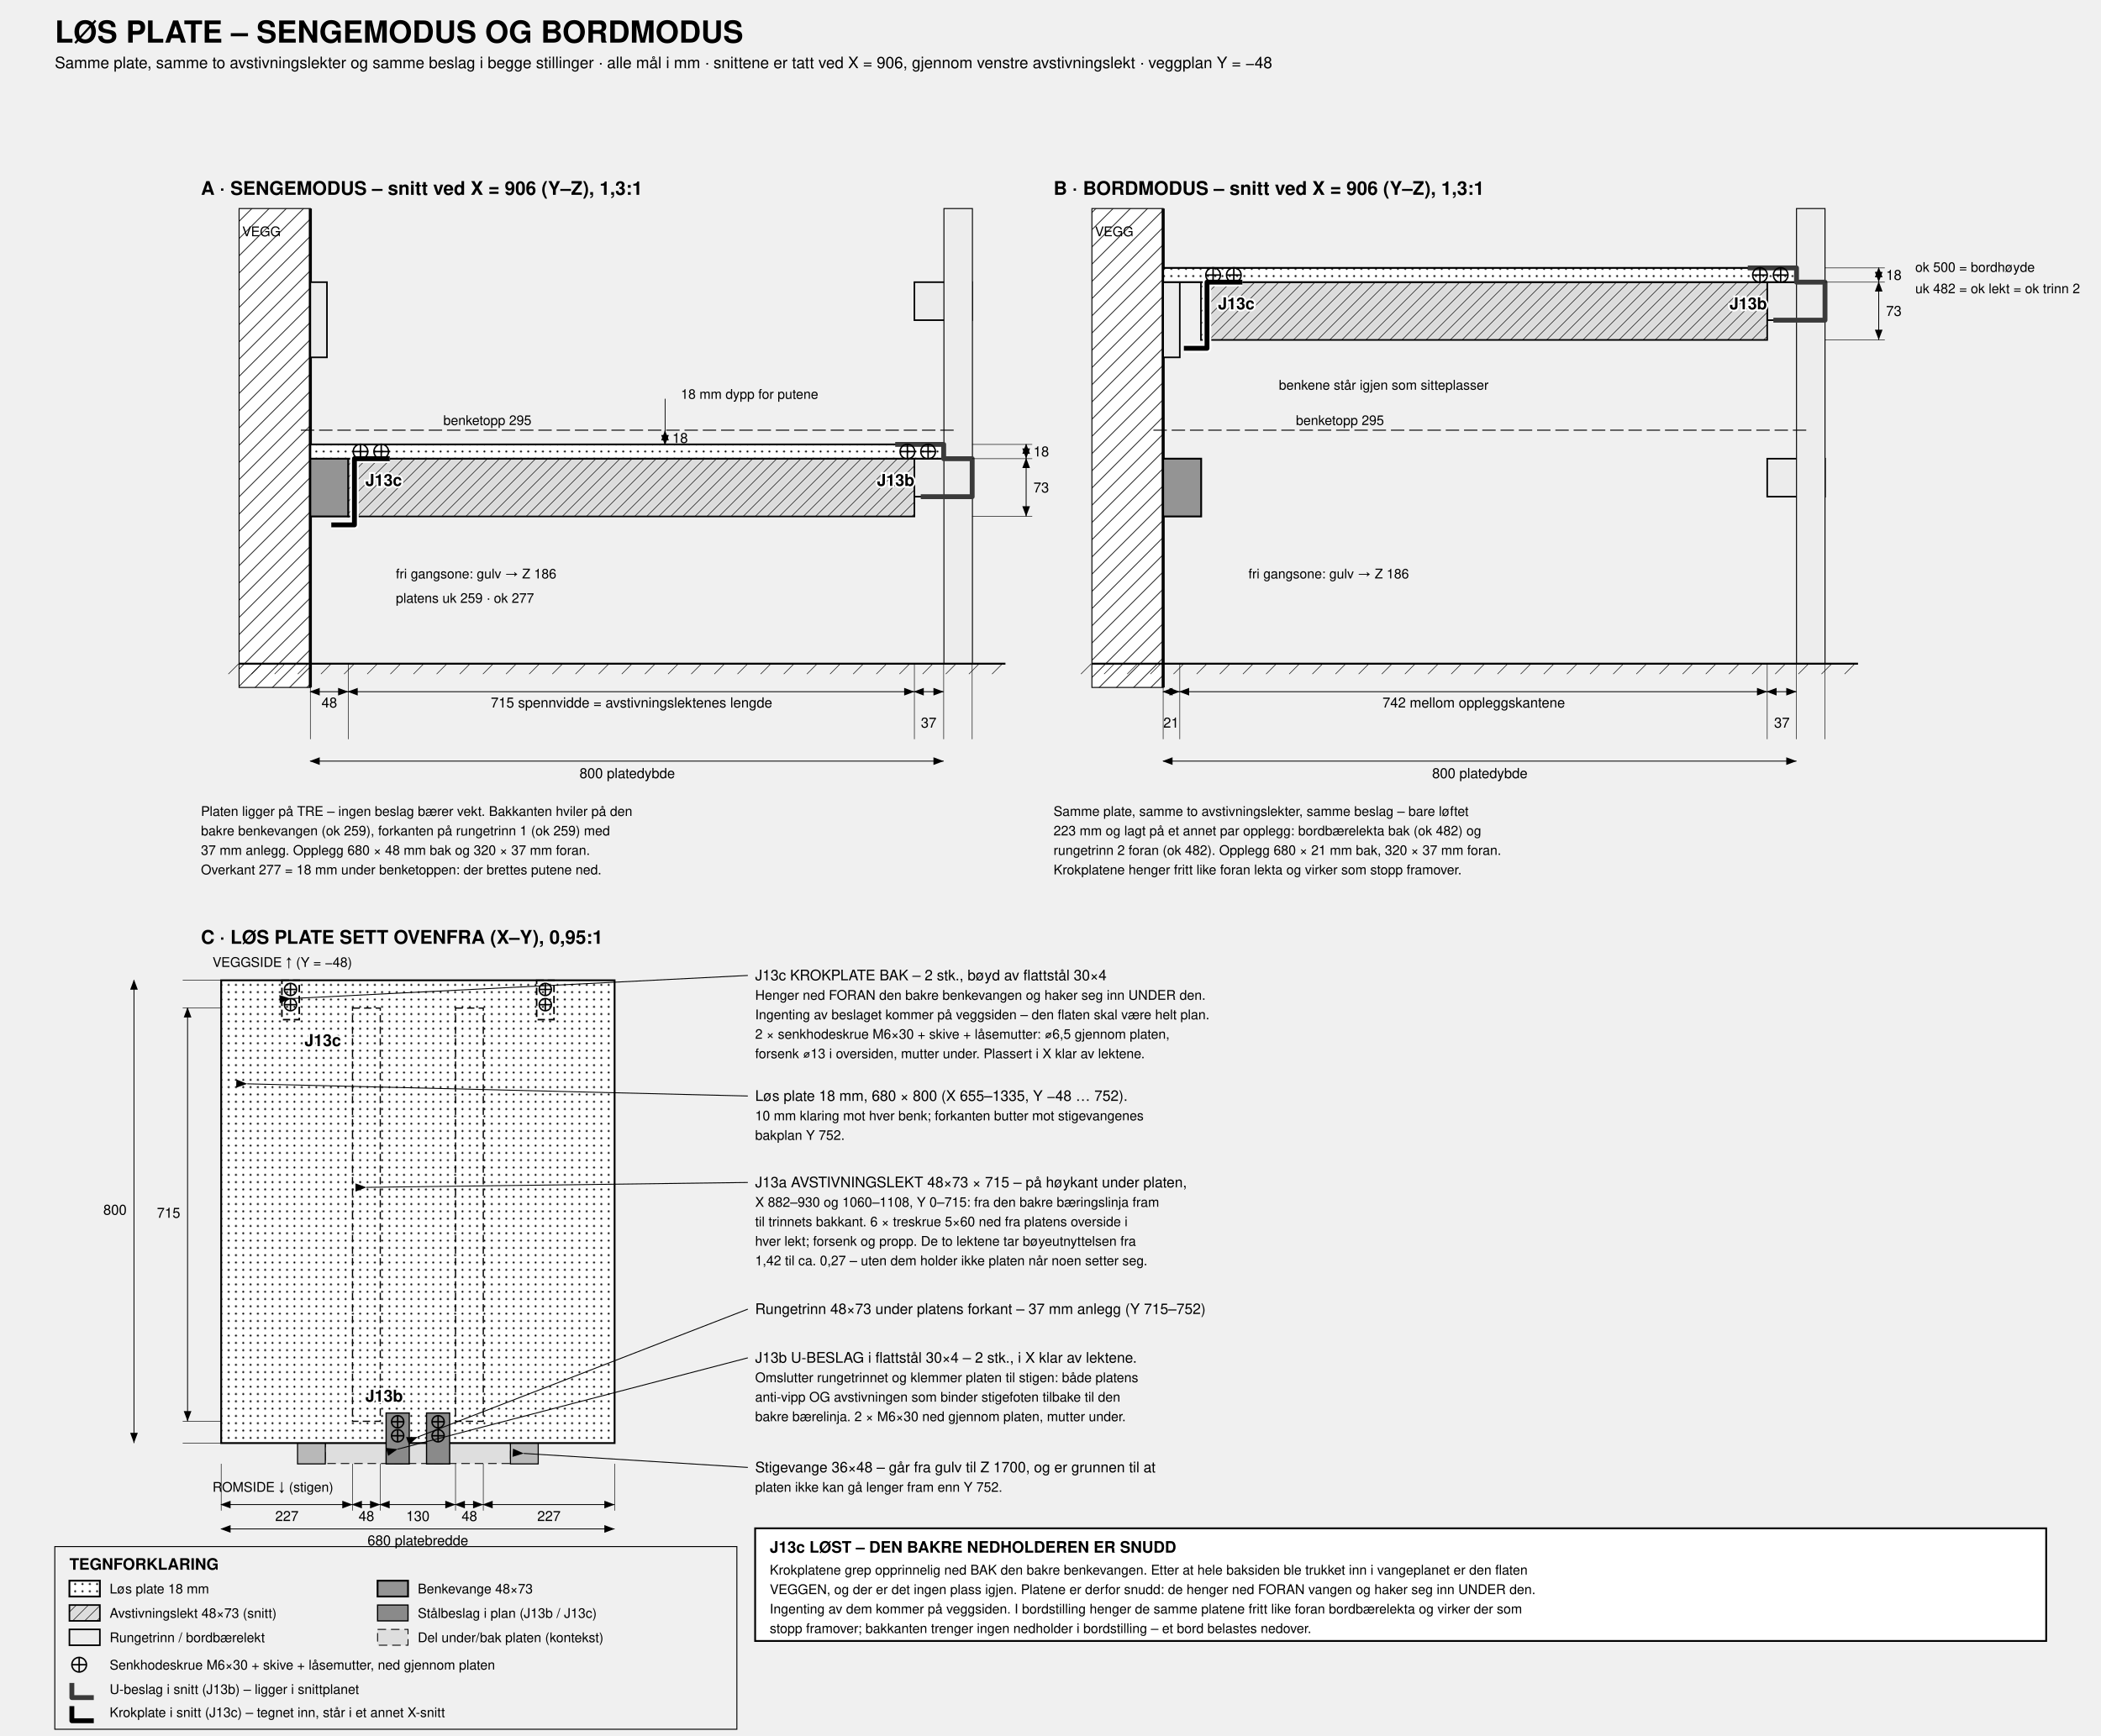
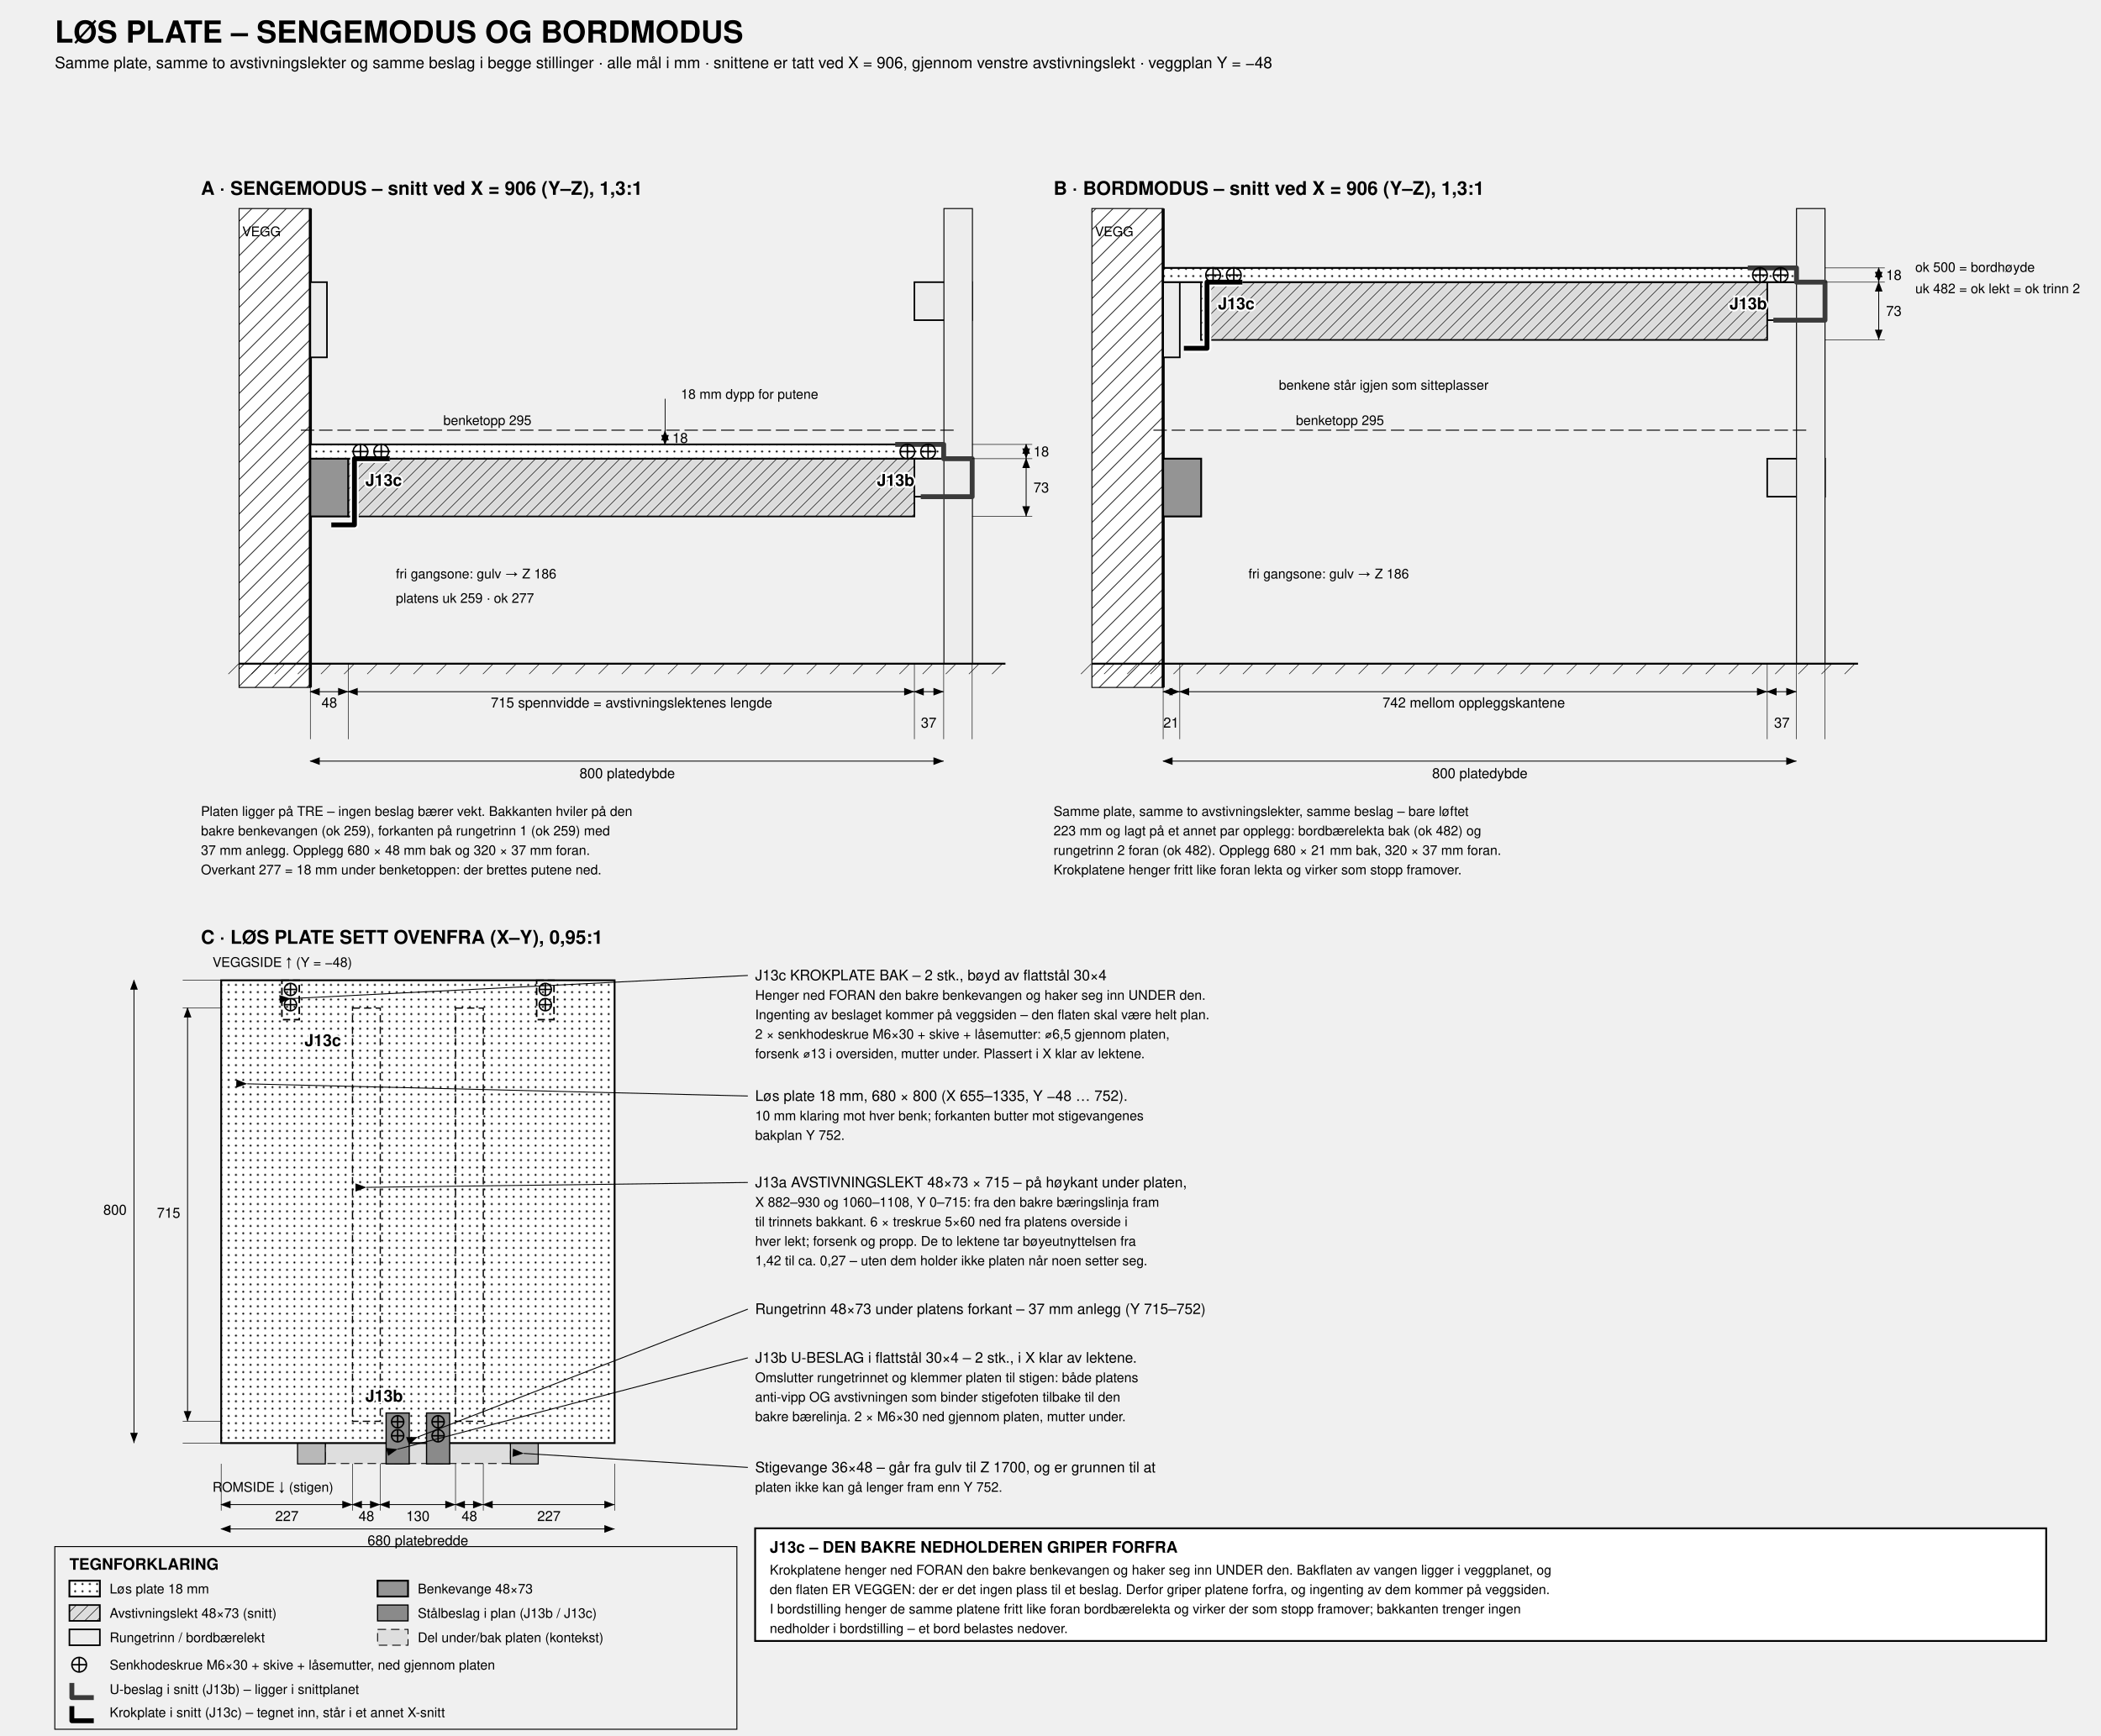
<svg xmlns="http://www.w3.org/2000/svg" viewBox="0 150 3450 2850" width="1600">
  <defs>
    <marker id="aE" markerWidth="13" markerHeight="10" refX="12" refY="4.5" orient="auto">
      <path d="M0,0 L12,4.5 L0,9 z" fill="#000" />
    </marker>
    <marker id="aS" markerWidth="13" markerHeight="10" refX="1" refY="4.5" orient="auto">
      <path d="M12,0 L0,4.5 L12,9 z" fill="#000" />
    </marker>
    <pattern id="hatch" width="14" height="14" patternUnits="userSpaceOnUse" patternTransform="rotate(45)">
      <rect width="14" height="14" fill="#dcdcdc" />
      <line x1="0" y1="0" x2="0" y2="14" stroke="#000" stroke-width="1.7" />
    </pattern>
    <pattern id="wallh" width="20" height="20" patternUnits="userSpaceOnUse" patternTransform="rotate(45)">
      <rect width="20" height="20" fill="#fff" />
      <line x1="0" y1="0" x2="0" y2="20" stroke="#000" stroke-width="2.2" />
    </pattern>
    <pattern id="dots" width="12" height="12" patternUnits="userSpaceOnUse">
      <rect width="12" height="12" fill="#fff" />
      <circle cx="3.5" cy="3.5" r="1.6" fill="#000" />
    </pattern>
  </defs>
  <style>
    svg  { background:#fff; }
    text { font-family:Helvetica,Arial,sans-serif; fill:#000; font-size:24px; }
    .ttl { font-size:50px; font-weight:bold; }
    .sub { font-size:26px; }
    .pt  { font-size:31px; font-weight:bold; }
    .lbl { font-size:24px; }
    .sml { font-size:22px; }
    .dm  { font-size:23px; }
    .leg { font-size:26px; font-weight:bold; }
    .jl  { font-size:27px; font-weight:bold; paint-order:stroke; stroke:#fff; stroke-width:6px; }
    .pstb{ fill:#ededed; stroke:#000; stroke-width:1.6; }
    .rai { fill:#949494; stroke:#000; stroke-width:3; }
    .brd { fill:#ececec; stroke:#000; stroke-width:2.6; }
    .bat { fill:url(#hatch); stroke:#000; stroke-width:2.6; }
    .pnl { fill:url(#dots); stroke:#000; stroke-width:3; }
    .batp{ fill:none; stroke:#000; stroke-width:2; stroke-dasharray:12 7; }
    .ctx { fill:#dedede; stroke:#000; stroke-width:1.5; stroke-dasharray:14 8; }
    .ctxp{ fill:#b8b8b8; stroke:#000; stroke-width:1.8; }
    .wall{ fill:url(#wallh); stroke:#000; stroke-width:1.6; }
    .wallface { stroke:#000; stroke-width:5; }
    .ghol{ fill:none; stroke:#000; stroke-width:1.6; stroke-dasharray:22 8; }
    .dim { fill:none; stroke:#000; stroke-width:1.4; }
    .ext { fill:none; stroke:#000; stroke-width:0.9; }
    .ldr { fill:none; stroke:#000; stroke-width:1.5; }
    .grd { stroke:#000; stroke-width:3.2; }
    .blt { fill:none; stroke:#000; stroke-width:2.4; }
    .scr { fill:#000; stroke:none; }
    .scrl{ fill:none; stroke:#000; stroke-width:1.8; }
    .steel { fill:none; stroke:#000; stroke-width:9; stroke-linejoin:round; }
    .steelq{ fill:none; stroke:#000; stroke-width:8; stroke-linejoin:round; }
    .halo  { fill:none; stroke:#fff; stroke-width:14; stroke-linejoin:round; }
    .steelq2{ fill:none; stroke:#000; stroke-width:2.6; stroke-dasharray:12 6; }
    .steelb{ fill:none; stroke:#3a3a3a; stroke-width:8; stroke-linejoin:round; }
    .steelp{ fill:#8a8a8a; stroke:#000; stroke-width:2; }
    .legbox { fill:none; stroke:#000; stroke-width:1.6; }
    .flagbox{ fill:#fff; stroke:#000; stroke-width:3; }
  </style>
  <text x="90" y="220" class="ttl">LØS PLATE – SENGEMODUS OG BORDMODUS</text>
  <text x="90" y="262" class="sub">Samme plate, samme to avstivningslekter og samme beslag i begge stillinger · alle mål i mm · snittene er tatt ved X = 906, gjennom venstre avstivningslekt · veggplan Y = −48</text>
  <text x="330" y="470" class="pt" text-anchor="start">A · SENGEMODUS – snitt ved X = 906 (Y–Z), 1,3:1</text>
  <rect x="392.6" y="492.5" width="117" height="786.5" class="wall" />
  <line x1="509.6" y1="492.5" x2="509.6" y2="1279" class="wallface" />
  <text x="397.8" y="538" class="sml" text-anchor="start">VEGG</text>
  <rect x="509.6" y="903.3" width="62.4" height="94.9" class="rai" />
  <rect x="509.6" y="613.4" width="27.3" height="123.5" class="brd" />
  <rect x="1501.5" y="903.3" width="94.9" height="62.4" class="brd" />
  <rect x="1501.5" y="613.4" width="94.9" height="62.4" class="brd" />
  <rect x="1550" y="492.5" width="46.8" height="747.5" class="pstb" />
  <polyline points="494,856.5 1573,856.5" class="ghol" />
  <text x="728" y="848" class="sml" text-anchor="start">benketopp 295</text>
  <line x1="392.6" y1="1240" x2="1651" y2="1240" class="grd" />
  <line x1="392" y1="1240" x2="375" y2="1257" class="ext" />
  <line x1="430" y1="1240" x2="413" y2="1257" class="ext" />
  <line x1="468" y1="1240" x2="451" y2="1257" class="ext" />
  <line x1="506" y1="1240" x2="489" y2="1257" class="ext" />
  <line x1="544" y1="1240" x2="527" y2="1257" class="ext" />
  <line x1="582" y1="1240" x2="565" y2="1257" class="ext" />
  <line x1="620" y1="1240" x2="603" y2="1257" class="ext" />
  <line x1="658" y1="1240" x2="641" y2="1257" class="ext" />
  <line x1="696" y1="1240" x2="679" y2="1257" class="ext" />
  <line x1="734" y1="1240" x2="717" y2="1257" class="ext" />
  <line x1="772" y1="1240" x2="755" y2="1257" class="ext" />
  <line x1="810" y1="1240" x2="793" y2="1257" class="ext" />
  <line x1="848" y1="1240" x2="831" y2="1257" class="ext" />
  <line x1="886" y1="1240" x2="869" y2="1257" class="ext" />
  <line x1="924" y1="1240" x2="907" y2="1257" class="ext" />
  <line x1="962" y1="1240" x2="945" y2="1257" class="ext" />
  <line x1="1000" y1="1240" x2="983" y2="1257" class="ext" />
  <line x1="1038" y1="1240" x2="1021" y2="1257" class="ext" />
  <line x1="1076" y1="1240" x2="1059" y2="1257" class="ext" />
  <line x1="1114" y1="1240" x2="1097" y2="1257" class="ext" />
  <line x1="1152" y1="1240" x2="1135" y2="1257" class="ext" />
  <line x1="1190" y1="1240" x2="1173" y2="1257" class="ext" />
  <line x1="1228" y1="1240" x2="1211" y2="1257" class="ext" />
  <line x1="1266" y1="1240" x2="1249" y2="1257" class="ext" />
  <line x1="1304" y1="1240" x2="1287" y2="1257" class="ext" />
  <line x1="1342" y1="1240" x2="1325" y2="1257" class="ext" />
  <line x1="1380" y1="1240" x2="1363" y2="1257" class="ext" />
  <line x1="1418" y1="1240" x2="1401" y2="1257" class="ext" />
  <line x1="1456" y1="1240" x2="1439" y2="1257" class="ext" />
  <line x1="1494" y1="1240" x2="1477" y2="1257" class="ext" />
  <line x1="1532" y1="1240" x2="1515" y2="1257" class="ext" />
  <line x1="1570" y1="1240" x2="1553" y2="1257" class="ext" />
  <line x1="1608" y1="1240" x2="1591" y2="1257" class="ext" />
  <line x1="1646" y1="1240" x2="1629" y2="1257" class="ext" />
  <rect x="572" y="903.3" width="929.5" height="94.9" class="bat" />
  <rect x="509.6" y="879.9" width="1040" height="23.4" class="pnl" />
  <polyline points="1470,879.9 1549.6,879.9 1549.6,903.3 1596.4,903.3 1596.4,965.7 1512,965.7" class="steelb" />
  <circle cx="1490" cy="891.6" r="12" class="blt" />
  <line x1="1478" y1="891.6" x2="1502" y2="891.6" class="blt" />
  <line x1="1490" y1="879.6" x2="1490" y2="903.6" class="blt" />
  <circle cx="1524" cy="891.6" r="12" class="blt" />
  <line x1="1512" y1="891.6" x2="1536" y2="891.6" class="blt" />
  <line x1="1524" y1="879.6" x2="1524" y2="903.6" class="blt" />
  <polyline points="640,903.3 582,903.3 582,1012 544,1012" class="halo" />
  <polyline points="640,903.3 582,903.3 582,1012 544,1012" class="steelq" />
  <circle cx="592" cy="891.6" r="12" class="blt" />
  <line x1="580" y1="891.6" x2="604" y2="891.6" class="blt" />
  <line x1="592" y1="879.6" x2="592" y2="903.6" class="blt" />
  <circle cx="626" cy="891.6" r="12" class="blt" />
  <line x1="614" y1="891.6" x2="638" y2="891.6" class="blt" />
  <line x1="626" y1="879.6" x2="626" y2="903.6" class="blt" />
  <line x1="509.6" y1="1240" x2="509.6" y2="1364" class="ext" />
  <line x1="572" y1="1240" x2="572" y2="1364" class="ext" />
  <line x1="1501.5" y1="1240" x2="1501.5" y2="1364" class="ext" />
  <line x1="1549.6" y1="1240" x2="1549.6" y2="1364" class="ext" />
  <line x1="1596.4" y1="1240" x2="1596.4" y2="1364" class="ext" />
  <line x1="509.6" y1="1286" x2="572" y2="1286" class="dim" marker-start="url(#aS)" marker-end="url(#aE)" />
  <text x="540.8" y="1312" class="dm" text-anchor="middle">48</text>
  <line x1="572" y1="1286" x2="1501.5" y2="1286" class="dim" marker-start="url(#aS)" marker-end="url(#aE)" />
  <text x="1037" y="1312" class="dm" text-anchor="middle">715  spennvidde = avstivningslektenes lengde</text>
  <line x1="1501.5" y1="1286" x2="1549.6" y2="1286" class="dim" marker-start="url(#aS)" marker-end="url(#aE)" />
  <text x="1525" y="1345" class="dm" text-anchor="middle">37</text>
  <line x1="509.6" y1="1400" x2="1549.6" y2="1400" class="dim" marker-start="url(#aS)" marker-end="url(#aE)" />
  <text x="1030" y="1428" class="dm" text-anchor="middle">800  platedybde</text>
  <line x1="1596.4" y1="998.2" x2="1695" y2="998.2" class="ext" />
  <line x1="1596.4" y1="903.3" x2="1695" y2="903.3" class="ext" />
  <line x1="1596.4" y1="879.9" x2="1695" y2="879.9" class="ext" />
  <line x1="1685" y1="903.3" x2="1685" y2="998.2" class="dim" marker-start="url(#aS)" marker-end="url(#aE)" />
  <text x="1697" y="958.8" class="dm" text-anchor="start">73</text>
  <line x1="1685" y1="879.9" x2="1685" y2="903.3" class="dim" marker-start="url(#aS)" marker-end="url(#aE)" />
  <text x="1697" y="899.6" class="dm" text-anchor="start">18</text>
  <line x1="1092" y1="879.9" x2="1092" y2="805" class="ext" />
  <line x1="1092" y1="856.5" x2="1092" y2="805" class="ext" />
  <line x1="1092" y1="879.9" x2="1092" y2="856.5" class="dim" marker-start="url(#aS)" marker-end="url(#aE)" />
  <text x="1104" y="877.5" class="dm" text-anchor="start">18</text>
  <text x="1118" y="805" class="sml" text-anchor="start">18 mm dypp for putene</text>
  <text x="650" y="1140" class="sml" text-anchor="start">platens uk 259 · ok 277</text>
  <text x="650" y="1100" class="sml" text-anchor="start">fri gangsone: gulv → Z 186</text>
  <text x="330" y="1490" class="sml" text-anchor="start">Platen ligger på TRE – ingen beslag bærer vekt. Bakkanten hviler på den</text>
  <text x="330" y="1522" class="sml" text-anchor="start">bakre benkevangen (ok 259), forkanten på rungetrinn 1 (ok 259) med</text>
  <text x="330" y="1554" class="sml" text-anchor="start">37 mm anlegg. Opplegg 680 × 48 mm bak og 320 × 37 mm foran.</text>
  <text x="330" y="1586" class="sml" text-anchor="start">Overkant 277 = 18 mm under benketoppen: der brettes putene ned.</text>
  <text x="1730" y="470" class="pt" text-anchor="start">B · BORDMODUS – snitt ved X = 906 (Y–Z), 1,3:1</text>
  <rect x="1793" y="492.5" width="117" height="786.5" class="wall" />
  <line x1="1910" y1="492.5" x2="1910" y2="1279" class="wallface" />
  <text x="1798" y="538" class="sml" text-anchor="start">VEGG</text>
  <rect x="1910" y="903.3" width="62.4" height="94.9" class="rai" />
  <rect x="1910" y="613.4" width="27.3" height="123.5" class="brd" />
  <rect x="2901.9" y="903.3" width="94.9" height="62.4" class="brd" />
  <rect x="2901.9" y="613.4" width="94.9" height="62.4" class="brd" />
  <rect x="2950" y="492.5" width="46.8" height="747.5" class="pstb" />
  <polyline points="1894,856.5 2973,856.5" class="ghol" />
  <text x="2128" y="848" class="sml" text-anchor="start">benketopp 295</text>
  <line x1="1793" y1="1240" x2="3051" y2="1240" class="grd" />
  <line x1="1792" y1="1240" x2="1775" y2="1257" class="ext" />
  <line x1="1830" y1="1240" x2="1813" y2="1257" class="ext" />
  <line x1="1868" y1="1240" x2="1851" y2="1257" class="ext" />
  <line x1="1906" y1="1240" x2="1889" y2="1257" class="ext" />
  <line x1="1944" y1="1240" x2="1927" y2="1257" class="ext" />
  <line x1="1982" y1="1240" x2="1965" y2="1257" class="ext" />
  <line x1="2020" y1="1240" x2="2003" y2="1257" class="ext" />
  <line x1="2058" y1="1240" x2="2041" y2="1257" class="ext" />
  <line x1="2096" y1="1240" x2="2079" y2="1257" class="ext" />
  <line x1="2134" y1="1240" x2="2117" y2="1257" class="ext" />
  <line x1="2172" y1="1240" x2="2155" y2="1257" class="ext" />
  <line x1="2210" y1="1240" x2="2193" y2="1257" class="ext" />
  <line x1="2248" y1="1240" x2="2231" y2="1257" class="ext" />
  <line x1="2286" y1="1240" x2="2269" y2="1257" class="ext" />
  <line x1="2324" y1="1240" x2="2307" y2="1257" class="ext" />
  <line x1="2362" y1="1240" x2="2345" y2="1257" class="ext" />
  <line x1="2400" y1="1240" x2="2383" y2="1257" class="ext" />
  <line x1="2438" y1="1240" x2="2421" y2="1257" class="ext" />
  <line x1="2476" y1="1240" x2="2459" y2="1257" class="ext" />
  <line x1="2514" y1="1240" x2="2497" y2="1257" class="ext" />
  <line x1="2552" y1="1240" x2="2535" y2="1257" class="ext" />
  <line x1="2590" y1="1240" x2="2573" y2="1257" class="ext" />
  <line x1="2628" y1="1240" x2="2611" y2="1257" class="ext" />
  <line x1="2666" y1="1240" x2="2649" y2="1257" class="ext" />
  <line x1="2704" y1="1240" x2="2687" y2="1257" class="ext" />
  <line x1="2742" y1="1240" x2="2725" y2="1257" class="ext" />
  <line x1="2780" y1="1240" x2="2763" y2="1257" class="ext" />
  <line x1="2818" y1="1240" x2="2801" y2="1257" class="ext" />
  <line x1="2856" y1="1240" x2="2839" y2="1257" class="ext" />
  <line x1="2894" y1="1240" x2="2877" y2="1257" class="ext" />
  <line x1="2932" y1="1240" x2="2915" y2="1257" class="ext" />
  <line x1="2970" y1="1240" x2="2953" y2="1257" class="ext" />
  <line x1="3008" y1="1240" x2="2991" y2="1257" class="ext" />
  <line x1="3046" y1="1240" x2="3029" y2="1257" class="ext" />
  <rect x="1972" y="613.4" width="929.9" height="94.9" class="bat" />
  <rect x="1910" y="590" width="1040" height="23.4" class="pnl" />
  <polyline points="2870,590 2950,590 2950,613.4 2996.8,613.4 2996.8,675.8 2912,675.8" class="steelb" />
  <circle cx="2890" cy="601.7" r="12" class="blt" />
  <line x1="2878" y1="601.7" x2="2902" y2="601.7" class="blt" />
  <line x1="2890" y1="589.7" x2="2890" y2="613.7" class="blt" />
  <circle cx="2924" cy="601.7" r="12" class="blt" />
  <line x1="2912" y1="601.7" x2="2936" y2="601.7" class="blt" />
  <line x1="2924" y1="589.7" x2="2924" y2="613.7" class="blt" />
  <polyline points="2040,613.4 1982,613.4 1982,722 1944,722" class="halo" />
  <polyline points="2040,613.4 1982,613.4 1982,722 1944,722" class="steelq" />
  <circle cx="1992" cy="601.7" r="12" class="blt" />
  <line x1="1980" y1="601.7" x2="2004" y2="601.7" class="blt" />
  <line x1="1992" y1="589.7" x2="1992" y2="613.7" class="blt" />
  <circle cx="2026" cy="601.7" r="12" class="blt" />
  <line x1="2014" y1="601.7" x2="2038" y2="601.7" class="blt" />
  <line x1="2026" y1="589.7" x2="2026" y2="613.7" class="blt" />
  <line x1="1910" y1="1240" x2="1910" y2="1364" class="ext" />
  <line x1="1937.3" y1="1240" x2="1937.3" y2="1364" class="ext" />
  <line x1="2901.9" y1="1240" x2="2901.9" y2="1364" class="ext" />
  <line x1="2950" y1="1240" x2="2950" y2="1364" class="ext" />
  <line x1="2996.8" y1="1240" x2="2996.8" y2="1364" class="ext" />
  <line x1="1910" y1="1286" x2="1937.3" y2="1286" class="dim" marker-start="url(#aS)" marker-end="url(#aE)" />
  <text x="1923" y="1345" class="dm" text-anchor="middle">21</text>
  <line x1="1937.3" y1="1286" x2="2901.9" y2="1286" class="dim" marker-start="url(#aS)" marker-end="url(#aE)" />
  <text x="2420" y="1312" class="dm" text-anchor="middle">742  mellom oppleggskantene</text>
  <line x1="2901.9" y1="1286" x2="2950" y2="1286" class="dim" marker-start="url(#aS)" marker-end="url(#aE)" />
  <text x="2926" y="1345" class="dm" text-anchor="middle">37</text>
  <line x1="1910" y1="1400" x2="2950" y2="1400" class="dim" marker-start="url(#aS)" marker-end="url(#aE)" />
  <text x="2430" y="1428" class="dm" text-anchor="middle">800  platedybde</text>
  <line x1="2996.8" y1="708.3" x2="3095" y2="708.3" class="ext" />
  <line x1="2996.8" y1="613.4" x2="3095" y2="613.4" class="ext" />
  <line x1="2996.8" y1="590" x2="3095" y2="590" class="ext" />
  <line x1="3085" y1="613.4" x2="3085" y2="708.3" class="dim" marker-start="url(#aS)" marker-end="url(#aE)" />
  <text x="3097" y="668.8" class="dm" text-anchor="start">73</text>
  <line x1="3085" y1="590" x2="3085" y2="613.4" class="dim" marker-start="url(#aS)" marker-end="url(#aE)" />
  <text x="3097" y="609.7" class="dm" text-anchor="start">18</text>
  <text x="3145" y="596.5" class="sml" text-anchor="start">ok 500 = bordhøyde</text>
  <text x="3145" y="631.6" class="sml" text-anchor="start">uk 482 = ok lekt = ok trinn 2</text>
  <text x="2050" y="1100" class="sml" text-anchor="start">fri gangsone: gulv → Z 186</text>
  <text x="2100" y="790" class="sml" text-anchor="start">benkene står igjen som sitteplasser</text>
  <text x="1730" y="1490" class="sml" text-anchor="start">Samme plate, samme to avstivningslekter, samme beslag – bare løftet</text>
  <text x="1730" y="1522" class="sml" text-anchor="start">223 mm og lagt på et annet par opplegg: bordbærelekta bak (ok 482) og</text>
  <text x="1730" y="1554" class="sml" text-anchor="start">rungetrinn 2 foran (ok 482). Opplegg 680 × 21 mm bak, 320 × 37 mm foran.</text>
  <text x="1730" y="1586" class="sml" text-anchor="start">Krokplatene henger fritt like foran lekta og virker som stopp framover.</text>
  <text x="330" y="1700" class="pt" text-anchor="start">C · LØS PLATE SETT OVENFRA (X–Y), 0,95:1</text>
  <rect x="363.2" y="1760" width="646" height="45.6" class="ctx" />
  <rect x="534.2" y="2484.25" width="304" height="69.35" class="ctx" />
  <rect x="488.6" y="2520" width="45.6" height="34.2" class="ctxp" />
  <rect x="838.2" y="2520" width="45.6" height="34.2" class="ctxp" />
  <rect x="363.2" y="1760" width="646" height="760" class="pnl" />
  <rect x="578.85" y="1805.6" width="45.6" height="678.65" class="batp" />
  <rect x="748" y="1805.6" width="45.6" height="678.65" class="batp" />
  <rect x="634" y="2470.6" width="38" height="83.6" class="steelp" />
  <rect x="700.4" y="2470.6" width="38" height="83.6" class="steelp" />
  <circle cx="653" cy="2485" r="10" class="blt" />
  <line x1="643" y1="2485" x2="663" y2="2485" class="blt" />
  <line x1="653" y1="2475" x2="653" y2="2495" class="blt" />
  <circle cx="653" cy="2508" r="10" class="blt" />
  <line x1="643" y1="2508" x2="663" y2="2508" class="blt" />
  <line x1="653" y1="2498" x2="653" y2="2518" class="blt" />
  <circle cx="719.4" cy="2485" r="10" class="blt" />
  <line x1="709.4" y1="2485" x2="729.4" y2="2485" class="blt" />
  <line x1="719.4" y1="2475" x2="719.4" y2="2495" class="blt" />
  <circle cx="719.4" cy="2508" r="10" class="blt" />
  <line x1="709.4" y1="2508" x2="729.4" y2="2508" class="blt" />
  <line x1="719.4" y1="2498" x2="719.4" y2="2518" class="blt" />
  <rect x="462.9" y="1760" width="28.5" height="64.6" class="steelq2" />
  <circle cx="477" cy="1775" r="10" class="blt" />
  <line x1="467" y1="1775" x2="487" y2="1775" class="blt" />
  <line x1="477" y1="1765" x2="477" y2="1785" class="blt" />
  <circle cx="477" cy="1800" r="10" class="blt" />
  <line x1="467" y1="1800" x2="487" y2="1800" class="blt" />
  <line x1="477" y1="1790" x2="477" y2="1810" class="blt" />
  <rect x="881.2" y="1760" width="28.5" height="64.6" class="steelq2" />
  <circle cx="895.4" cy="1775" r="10" class="blt" />
  <line x1="885.4" y1="1775" x2="905.4" y2="1775" class="blt" />
  <line x1="895.4" y1="1765" x2="895.4" y2="1785" class="blt" />
  <circle cx="895.4" cy="1800" r="10" class="blt" />
  <line x1="885.4" y1="1800" x2="905.4" y2="1800" class="blt" />
  <line x1="895.4" y1="1790" x2="895.4" y2="1810" class="blt" />
  <line x1="363.2" y1="2554" x2="363.2" y2="2631" class="ext" />
  <line x1="578.85" y1="2554" x2="578.85" y2="2631" class="ext" />
  <line x1="624.45" y1="2554" x2="624.45" y2="2631" class="ext" />
  <line x1="748" y1="2554" x2="748" y2="2631" class="ext" />
  <line x1="793.6" y1="2554" x2="793.6" y2="2631" class="ext" />
  <line x1="1009.2" y1="2554" x2="1009.2" y2="2631" class="ext" />
  <line x1="363.2" y1="2661" x2="1009.2" y2="2661" class="dim" marker-start="url(#aS)" marker-end="url(#aE)" />
  <text x="686.2" y="2688" class="dm" text-anchor="middle">680  platebredde</text>
  <line x1="363.2" y1="2621" x2="578.85" y2="2621" class="dim" marker-start="url(#aS)" marker-end="url(#aE)" />
  <text x="471.1" y="2648" class="dm" text-anchor="middle">227</text>
  <line x1="578.85" y1="2621" x2="624.45" y2="2621" class="dim" marker-start="url(#aS)" marker-end="url(#aE)" />
  <text x="601.7" y="2648" class="dm" text-anchor="middle">48</text>
  <line x1="624.45" y1="2621" x2="748" y2="2621" class="dim" marker-start="url(#aS)" marker-end="url(#aE)" />
  <text x="686.2" y="2648" class="dm" text-anchor="middle">130</text>
  <line x1="748" y1="2621" x2="793.6" y2="2621" class="dim" marker-start="url(#aS)" marker-end="url(#aE)" />
  <text x="770.8" y="2648" class="dm" text-anchor="middle">48</text>
  <line x1="793.6" y1="2621" x2="1009.2" y2="2621" class="dim" marker-start="url(#aS)" marker-end="url(#aE)" />
  <text x="901.4" y="2648" class="dm" text-anchor="middle">227</text>
  <line x1="363.2" y1="1760" x2="300" y2="1760" class="ext" />
  <line x1="363.2" y1="1805.6" x2="300" y2="1805.6" class="ext" />
  <line x1="363.2" y1="2484.25" x2="300" y2="2484.25" class="ext" />
  <line x1="363.2" y1="2520" x2="300" y2="2520" class="ext" />
  <line x1="220" y1="1760" x2="220" y2="2520" class="dim" marker-start="url(#aS)" marker-end="url(#aE)" />
  <text x="208" y="2145" class="dm" text-anchor="end">800</text>
  <line x1="308" y1="1805.6" x2="308" y2="2484.25" class="dim" marker-start="url(#aS)" marker-end="url(#aE)" />
  <text x="296" y="2150" class="dm" text-anchor="end">715</text>
  <text x="349" y="1738" class="sml" text-anchor="start">VEGGSIDE ↑   (Y = −48)</text>
  <text x="349" y="2600" class="sml" text-anchor="start">ROMSIDE ↓ (stigen)</text>
  <polyline points="477,1790 1228,1752" class="ldr" marker-start="url(#aE)" />
  <text x="1240" y="1760" class="lbl" text-anchor="start">J13c KROKPLATE BAK – 2 stk., bøyd av flattstål 30×4</text>
  <text x="1240" y="1792" class="sml" text-anchor="start">Henger ned FORAN den bakre benkevangen og haker seg inn UNDER den.</text>
  <text x="1240" y="1824" class="sml" text-anchor="start">Ingenting av beslaget kommer på veggsiden – den flaten skal være helt plan.</text>
  <text x="1240" y="1856" class="sml" text-anchor="start">2 × senkhodeskrue M6×30 + skive + låsemutter: ⌀6,5 gjennom platen,</text>
  <text x="1240" y="1888" class="sml" text-anchor="start">forsenk ⌀13 i oversiden, mutter under. Plassert i X klar av lektene.</text>
  <polyline points="406,1930 1228,1950" class="ldr" marker-start="url(#aE)" />
  <text x="1240" y="1958" class="lbl" text-anchor="start">Løs plate 18 mm, 680 × 800 (X 655–1335, Y −48 … 752).</text>
  <text x="1240" y="1990" class="sml" text-anchor="start">10 mm klaring mot hver benk; forkanten butter mot stigevangenes</text>
  <text x="1240" y="2022" class="sml" text-anchor="start">bakplan Y 752.</text>
  <polyline points="601.7,2100 1228,2092" class="ldr" marker-start="url(#aE)" />
  <text x="1240" y="2100" class="lbl" text-anchor="start">J13a AVSTIVNINGSLEKT 48×73 × 715 – på høykant under platen,</text>
  <text x="1240" y="2132" class="sml" text-anchor="start">X 882–930 og 1060–1108, Y 0–715: fra den bakre bæringslinja fram</text>
  <text x="1240" y="2164" class="sml" text-anchor="start">til trinnets bakkant. 6 × treskrue 5×60 ned fra platens overside i</text>
  <text x="1240" y="2196" class="sml" text-anchor="start">hver lekt; forsenk og propp. De to lektene tar bøyeutnyttelsen fra</text>
  <text x="1240" y="2228" class="sml" text-anchor="start">1,42 til ca. 0,27 – uten dem holder ikke platen når noen setter seg.</text>
  <polyline points="686,2510 1228,2300" class="ldr" marker-start="url(#aE)" />
  <text x="1240" y="2308" class="lbl" text-anchor="start">Rungetrinn 48×73 under platens forkant – 37 mm anlegg (Y 715–752)</text>
  <polyline points="653,2530 1228,2380" class="ldr" marker-start="url(#aE)" />
  <text x="1240" y="2388" class="lbl" text-anchor="start">J13b U-BESLAG i flattstål 30×4 – 2 stk., i X klar av lektene.</text>
  <text x="1240" y="2420" class="sml" text-anchor="start">Omslutter rungetrinnet og klemmer platen til stigen: både platens</text>
  <text x="1240" y="2452" class="sml" text-anchor="start">anti-vipp OG avstivningen som binder stigefoten tilbake til den</text>
  <text x="1240" y="2484" class="sml" text-anchor="start">bakre bærelinja. 2 × M6×30 ned gjennom platen, mutter under.</text>
  <polyline points="860,2537 1228,2560" class="ldr" marker-start="url(#aE)" />
  <text x="1240" y="2568" class="lbl" text-anchor="start">Stigevange 36×48 – går fra gulv til Z 1700, og er grunnen til at</text>
  <text x="1240" y="2600" class="sml" text-anchor="start">platen ikke kan gå lenger fram enn Y 752.</text>
  <text x="600" y="948" class="jl" text-anchor="start">J13c</text>
  <text x="1440" y="948" class="jl" text-anchor="start">J13b</text>
  <text x="2000" y="658" class="jl" text-anchor="start">J13c</text>
  <text x="2840" y="658" class="jl" text-anchor="start">J13b</text>
  <text x="600" y="2452" class="jl" text-anchor="start">J13b</text>
  <text x="500" y="1868" class="jl" text-anchor="start">J13c</text>
  <rect x="1240" y="2660" width="2120" height="185" class="flagbox" />
-   <text x="1264" y="2700" class="leg" text-anchor="start">J13c LØST – DEN BAKRE NEDHOLDEREN ER SNUDD</text>
-   <text x="1264" y="2736" class="sml" text-anchor="start">Krokplatene grep opprinnelig ned BAK den bakre benkevangen. Etter at hele baksiden ble trukket inn i vangeplanet er den flaten</text>
-   <text x="1264" y="2768" class="sml" text-anchor="start">VEGGEN, og der er det ingen plass igjen. Platene er derfor snudd: de henger ned FORAN vangen og haker seg inn UNDER den.</text>
-   <text x="1264" y="2800" class="sml" text-anchor="start">Ingenting av dem kommer på veggsiden. I bordstilling henger de samme platene fritt like foran bordbærelekta og virker der som</text>
-   <text x="1264" y="2832" class="sml" text-anchor="start">stopp framover; bakkanten trenger ingen nedholder i bordstilling – et bord belastes nedover.</text>
+   <text x="1264" y="2700" class="leg" text-anchor="start">J13c – DEN BAKRE NEDHOLDEREN GRIPER FORFRA</text>
+   <text x="1264" y="2736" class="sml" text-anchor="start">Krokplatene henger ned FORAN den bakre benkevangen og haker seg inn UNDER den. Bakflaten av vangen ligger i veggplanet, og</text>
+   <text x="1264" y="2768" class="sml" text-anchor="start">den flaten ER VEGGEN: der er det ingen plass til et beslag. Derfor griper platene forfra, og ingenting av dem kommer på veggsiden.</text>
+   <text x="1264" y="2800" class="sml" text-anchor="start">I bordstilling henger de samme platene fritt like foran bordbærelekta og virker der som stopp framover; bakkanten trenger ingen</text>
+   <text x="1264" y="2832" class="sml" text-anchor="start">nedholder i bordstilling – et bord belastes nedover.</text>
  <rect x="90" y="2690" width="1120" height="300" class="legbox" />
  <text x="114" y="2728" class="leg" text-anchor="start">TEGNFORKLARING</text>
  <rect x="114" y="2746" width="50" height="26" class="pnl" />
  <text x="180" y="2767" class="sml" text-anchor="start">Løs plate 18 mm</text>
  <rect x="114" y="2786" width="50" height="26" class="bat" />
  <text x="180" y="2807" class="sml" text-anchor="start">Avstivningslekt 48×73 (snitt)</text>
  <rect x="114" y="2826" width="50" height="26" class="brd" />
  <text x="180" y="2847" class="sml" text-anchor="start">Rungetrinn / bordbærelekt</text>
  <rect x="620" y="2746" width="50" height="26" class="rai" />
  <text x="686" y="2767" class="sml" text-anchor="start">Benkevange 48×73</text>
  <rect x="620" y="2786" width="50" height="26" class="steelp" />
  <text x="686" y="2807" class="sml" text-anchor="start">Stålbeslag i plan (J13b / J13c)</text>
  <rect x="620" y="2826" width="50" height="26" class="ctx" />
  <text x="686" y="2847" class="sml" text-anchor="start">Del under/bak platen (kontekst)</text>
  <circle cx="130" cy="2884" r="12" class="blt" />
  <line x1="118" y1="2884" x2="142" y2="2884" class="blt" />
  <line x1="130" y1="2872" x2="130" y2="2896" class="blt" />
  <text x="180" y="2892" class="sml" text-anchor="start">Senkhodeskrue M6×30 + skive + låsemutter, ned gjennom platen</text>
  <polyline points="118,2914 118,2938 154,2938" class="steelb" />
  <text x="180" y="2932" class="sml" text-anchor="start">U-beslag i snitt (J13b) – ligger i snittplanet</text>
  <polyline points="118,2952 118,2976 154,2976" class="steelq" />
  <text x="180" y="2970" class="sml" text-anchor="start">Krokplate i snitt (J13c) – tegnet inn, står i et annet X-snitt</text>
</svg>
